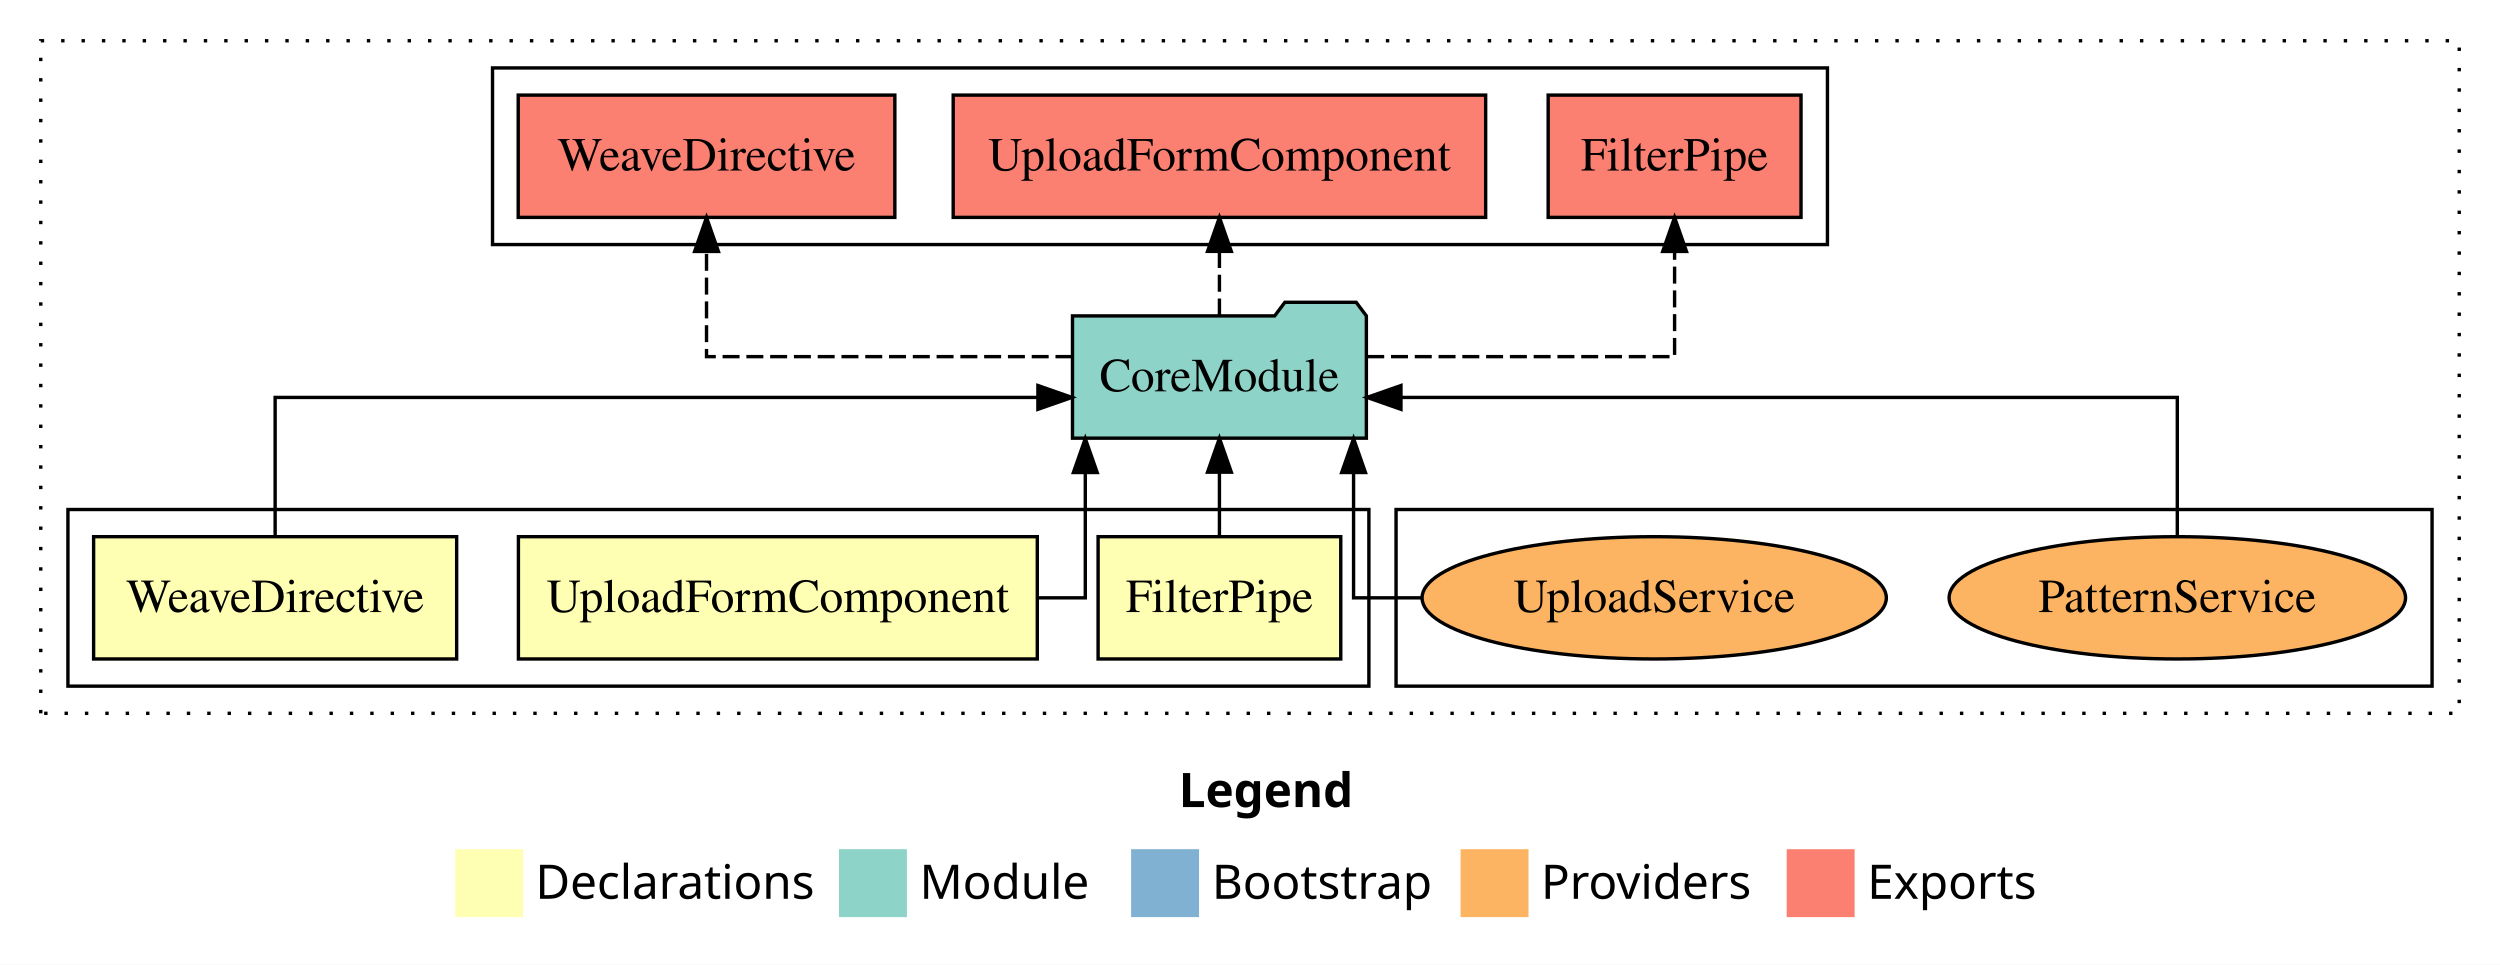
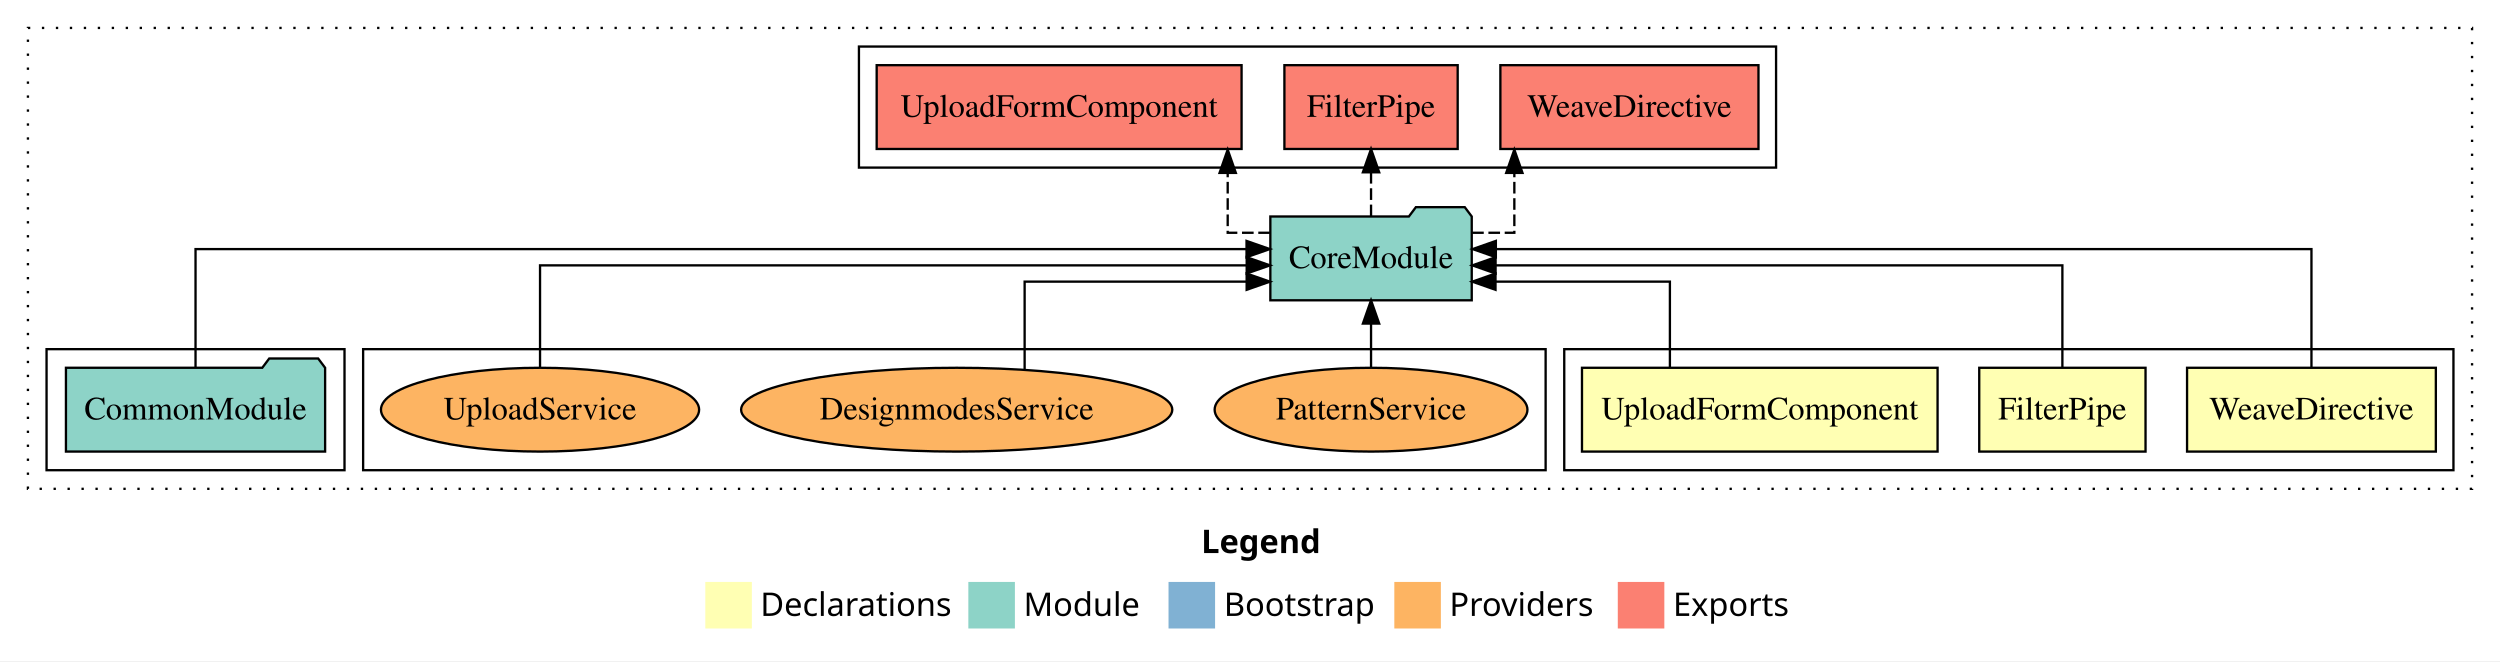
- <svg xmlns="http://www.w3.org/2000/svg" width="736pt" height="284pt" viewBox="0.00 0.00 736.00 284.00">
+ <svg xmlns="http://www.w3.org/2000/svg" width="1074pt" height="284pt" viewBox="0.00 0.00 1074.00 284.00">
  <g id="graph0" class="graph" transform="scale(1 1) rotate(0) translate(4 280)">
-     <polygon fill="white" stroke="transparent" points="-4,4 -4,-280 732,-280 732,4 -4,4" />
-     <text text-anchor="start" x="343.01" y="-42.4" font-family="sans-serif" font-weight="bold" font-size="14.00">Legend</text>
-     <polygon fill="#ffffb3" stroke="transparent" points="130,-10 130,-30 150,-30 150,-10 130,-10" />
-     <text text-anchor="start" x="153.63" y="-15.4" font-family="sans-serif" font-size="14.00">  Declarations</text>
-     <polygon fill="#8dd3c7" stroke="transparent" points="243,-10 243,-30 263,-30 263,-10 243,-10" />
-     <text text-anchor="start" x="266.73" y="-15.4" font-family="sans-serif" font-size="14.00">  Module</text>
-     <polygon fill="#80b1d3" stroke="transparent" points="329,-10 329,-30 349,-30 349,-10 329,-10" />
-     <text text-anchor="start" x="352.78" y="-15.4" font-family="sans-serif" font-size="14.00">  Bootstrap</text>
-     <polygon fill="#fdb462" stroke="transparent" points="426,-10 426,-30 446,-30 446,-10 426,-10" />
-     <text text-anchor="start" x="449.67" y="-15.4" font-family="sans-serif" font-size="14.00">  Providers</text>
-     <polygon fill="#fb8072" stroke="transparent" points="522,-10 522,-30 542,-30 542,-10 522,-10" />
-     <text text-anchor="start" x="545.73" y="-15.4" font-family="sans-serif" font-size="14.00">  Exports</text>
+     <polygon fill="white" stroke="transparent" points="-4,4 -4,-280 1070,-280 1070,4 -4,4" />
+     <text text-anchor="start" x="512.01" y="-42.4" font-family="sans-serif" font-weight="bold" font-size="14.00">Legend</text>
+     <polygon fill="#ffffb3" stroke="transparent" points="299,-10 299,-30 319,-30 319,-10 299,-10" />
+     <text text-anchor="start" x="322.63" y="-15.4" font-family="sans-serif" font-size="14.00">  Declarations</text>
+     <polygon fill="#8dd3c7" stroke="transparent" points="412,-10 412,-30 432,-30 432,-10 412,-10" />
+     <text text-anchor="start" x="435.73" y="-15.4" font-family="sans-serif" font-size="14.00">  Module</text>
+     <polygon fill="#80b1d3" stroke="transparent" points="498,-10 498,-30 518,-30 518,-10 498,-10" />
+     <text text-anchor="start" x="521.78" y="-15.4" font-family="sans-serif" font-size="14.00">  Bootstrap</text>
+     <polygon fill="#fdb462" stroke="transparent" points="595,-10 595,-30 615,-30 615,-10 595,-10" />
+     <text text-anchor="start" x="618.67" y="-15.4" font-family="sans-serif" font-size="14.00">  Providers</text>
+     <polygon fill="#fb8072" stroke="transparent" points="691,-10 691,-30 711,-30 711,-10 691,-10" />
+     <text text-anchor="start" x="714.73" y="-15.4" font-family="sans-serif" font-size="14.00">  Exports</text>
    <g id="clust1" class="cluster">
-       <polygon fill="none" stroke="black" stroke-dasharray="1,5" points="8,-70 8,-268 720,-268 720,-70 8,-70" />
+       <polygon fill="none" stroke="black" stroke-dasharray="1,5" points="8,-70 8,-268 1058,-268 1058,-70 8,-70" />
+     </g>
+     <g id="clust2" class="cluster">
+       <polygon fill="none" stroke="black" points="668,-78 668,-130 1050,-130 1050,-78 668,-78" />
    </g>
    <g id="clust9" class="cluster">
-       <polygon fill="none" stroke="black" points="407,-78 407,-130 712,-130 712,-78 407,-78" />
-     </g>
-     <g id="clust2" class="cluster">
-       <polygon fill="none" stroke="black" points="16,-78 16,-130 399,-130 399,-78 16,-78" />
+       <polygon fill="none" stroke="black" points="152,-78 152,-130 660,-130 660,-78 152,-78" />
    </g>
    <g id="clust7" class="cluster">
-       <polygon fill="none" stroke="black" points="141,-208 141,-260 534,-260 534,-208 141,-208" />
+       <polygon fill="none" stroke="black" points="365,-208 365,-260 759,-260 759,-208 365,-208" />
+     </g>
+     <g id="clust6" class="cluster">
+       <polygon fill="none" stroke="black" points="16,-78 16,-130 144,-130 144,-78 16,-78" />
    </g>
    <g id="node1" class="node">
-       <polygon fill="#ffffb3" stroke="black" points="390.72,-122 319.28,-122 319.28,-86 390.72,-86 390.72,-122" />
-       <text text-anchor="middle" x="355" y="-99.8" font-family="Times,serif" font-size="14.00">FilterPipe</text>
+       <polygon fill="#ffffb3" stroke="black" points="1042.44,-122 935.56,-122 935.56,-86 1042.44,-86 1042.44,-122" />
+       <text text-anchor="middle" x="989" y="-99.8" font-family="Times,serif" font-size="14.00">WeaveDirective</text>
    </g>
    <g id="node4" class="node">
-       <polygon fill="#8dd3c7" stroke="black" points="398.26,-187 395.26,-191 374.26,-191 371.26,-187 311.74,-187 311.74,-151 398.26,-151 398.26,-187" />
-       <text text-anchor="middle" x="355" y="-164.8" font-family="Times,serif" font-size="14.00">CoreModule</text>
+       <polygon fill="#8dd3c7" stroke="black" points="628.26,-187 625.26,-191 604.26,-191 601.26,-187 541.74,-187 541.74,-151 628.26,-151 628.26,-187" />
+       <text text-anchor="middle" x="585" y="-164.8" font-family="Times,serif" font-size="14.00">CoreModule</text>
    </g>
    <g id="edge1" class="edge">
-       <path fill="none" stroke="black" d="M355,-122.11C355,-122.11 355,-140.99 355,-140.99" />
-       <polygon fill="black" stroke="black" points="351.5,-140.99 355,-150.99 358.5,-140.99 351.5,-140.99" />
+       <path fill="none" stroke="black" d="M989,-122.13C989,-142.57 989,-173 989,-173 989,-173 638.62,-173 638.62,-173" />
+       <polygon fill="black" stroke="black" points="638.62,-169.5 628.62,-173 638.62,-176.5 638.62,-169.5" />
    </g>
    <g id="node2" class="node">
-       <polygon fill="#ffffb3" stroke="black" points="301.38,-122 148.62,-122 148.62,-86 301.38,-86 301.38,-122" />
-       <text text-anchor="middle" x="225" y="-99.8" font-family="Times,serif" font-size="14.00">UploadFormComponent</text>
+       <polygon fill="#ffffb3" stroke="black" points="917.72,-122 846.28,-122 846.28,-86 917.72,-86 917.72,-122" />
+       <text text-anchor="middle" x="882" y="-99.8" font-family="Times,serif" font-size="14.00">FilterPipe</text>
    </g>
    <g id="edge2" class="edge">
-       <path fill="none" stroke="black" d="M301.76,-104C310.02,-104 315.51,-104 315.51,-104 315.51,-104 315.51,-140.89 315.51,-140.89" />
-       <polygon fill="black" stroke="black" points="312.01,-140.89 315.51,-150.89 319.01,-140.89 312.01,-140.89" />
+       <path fill="none" stroke="black" d="M882,-122.27C882,-140.56 882,-166 882,-166 882,-166 638.5,-166 638.5,-166" />
+       <polygon fill="black" stroke="black" points="638.5,-162.5 628.5,-166 638.5,-169.5 638.5,-162.5" />
    </g>
    <g id="node3" class="node">
-       <polygon fill="#ffffb3" stroke="black" points="130.44,-122 23.56,-122 23.56,-86 130.44,-86 130.44,-122" />
-       <text text-anchor="middle" x="77" y="-99.8" font-family="Times,serif" font-size="14.00">WeaveDirective</text>
+       <polygon fill="#ffffb3" stroke="black" points="828.38,-122 675.62,-122 675.62,-86 828.38,-86 828.38,-122" />
+       <text text-anchor="middle" x="752" y="-99.8" font-family="Times,serif" font-size="14.00">UploadFormComponent</text>
    </g>
    <g id="edge3" class="edge">
-       <path fill="none" stroke="black" d="M77,-122.02C77,-139.37 77,-163 77,-163 77,-163 301.56,-163 301.56,-163" />
-       <polygon fill="black" stroke="black" points="301.56,-166.5 311.56,-163 301.56,-159.5 301.56,-166.5" />
+       <path fill="none" stroke="black" d="M713.39,-122.01C713.39,-138.05 713.39,-159 713.39,-159 713.39,-159 638.47,-159 638.47,-159" />
+       <polygon fill="black" stroke="black" points="638.47,-155.5 628.47,-159 638.47,-162.5 638.47,-155.5" />
+     </g>
+     <g id="node6" class="node">
+       <polygon fill="#fb8072" stroke="black" points="751.44,-252 640.56,-252 640.56,-216 751.44,-216 751.44,-252" />
+       <text text-anchor="middle" x="696" y="-229.8" font-family="Times,serif" font-size="14.00">WeaveDirective </text>
+     </g>
+     <g id="edge5" class="edge">
+       <path fill="none" stroke="black" stroke-dasharray="5,2" d="M628.42,-180C638.61,-180 646.56,-180 646.56,-180 646.56,-180 646.56,-205.72 646.56,-205.72" />
+       <polygon fill="black" stroke="black" points="643.06,-205.72 646.56,-215.72 650.06,-205.72 643.06,-205.72" />
+     </g>
+     <g id="node7" class="node">
+       <polygon fill="#fb8072" stroke="black" points="622.22,-252 547.78,-252 547.78,-216 622.22,-216 622.22,-252" />
+       <text text-anchor="middle" x="585" y="-229.8" font-family="Times,serif" font-size="14.00">FilterPipe </text>
+     </g>
+     <g id="edge6" class="edge">
+       <path fill="none" stroke="black" stroke-dasharray="5,2" d="M585,-187.11C585,-187.11 585,-205.99 585,-205.99" />
+       <polygon fill="black" stroke="black" points="581.5,-205.99 585,-215.99 588.5,-205.99 581.5,-205.99" />
+     </g>
+     <g id="node8" class="node">
+       <polygon fill="#fb8072" stroke="black" points="529.38,-252 372.62,-252 372.62,-216 529.38,-216 529.38,-252" />
+       <text text-anchor="middle" x="451" y="-229.8" font-family="Times,serif" font-size="14.00">UploadFormComponent </text>
+     </g>
+     <g id="edge7" class="edge">
+       <path fill="none" stroke="black" stroke-dasharray="5,2" d="M541.56,-180C531.38,-180 523.42,-180 523.42,-180 523.42,-180 523.42,-205.72 523.42,-205.72" />
+       <polygon fill="black" stroke="black" points="519.92,-205.72 523.42,-215.72 526.92,-205.72 519.92,-205.72" />
    </g>
    <g id="node5" class="node">
-       <polygon fill="#fb8072" stroke="black" points="526.22,-252 451.78,-252 451.78,-216 526.22,-216 526.22,-252" />
-       <text text-anchor="middle" x="489" y="-229.8" font-family="Times,serif" font-size="14.00">FilterPipe </text>
+       <polygon fill="#8dd3c7" stroke="black" points="135.67,-122 132.67,-126 111.67,-126 108.67,-122 24.33,-122 24.33,-86 135.67,-86 135.67,-122" />
+       <text text-anchor="middle" x="80" y="-99.8" font-family="Times,serif" font-size="14.00">CommonModule</text>
    </g>
    <g id="edge4" class="edge">
-       <path fill="none" stroke="black" stroke-dasharray="5,2" d="M398.51,-175C437.63,-175 489,-175 489,-175 489,-175 489,-205.98 489,-205.98" />
-       <polygon fill="black" stroke="black" points="485.5,-205.98 489,-215.98 492.5,-205.98 485.5,-205.98" />
-     </g>
-     <g id="node6" class="node">
-       <polygon fill="#fb8072" stroke="black" points="433.38,-252 276.62,-252 276.62,-216 433.38,-216 433.38,-252" />
-       <text text-anchor="middle" x="355" y="-229.8" font-family="Times,serif" font-size="14.00">UploadFormComponent </text>
-     </g>
-     <g id="edge5" class="edge">
-       <path fill="none" stroke="black" stroke-dasharray="5,2" d="M355,-187.11C355,-187.11 355,-205.99 355,-205.99" />
-       <polygon fill="black" stroke="black" points="351.5,-205.99 355,-215.99 358.5,-205.99 351.5,-205.99" />
-     </g>
-     <g id="node7" class="node">
-       <polygon fill="#fb8072" stroke="black" points="259.44,-252 148.56,-252 148.56,-216 259.44,-216 259.44,-252" />
-       <text text-anchor="middle" x="204" y="-229.8" font-family="Times,serif" font-size="14.00">WeaveDirective </text>
-     </g>
-     <g id="edge6" class="edge">
-       <path fill="none" stroke="black" stroke-dasharray="5,2" d="M311.73,-175C267.11,-175 204,-175 204,-175 204,-175 204,-205.98 204,-205.98" />
-       <polygon fill="black" stroke="black" points="200.5,-205.98 204,-215.98 207.5,-205.98 200.5,-205.98" />
-     </g>
-     <g id="node8" class="node">
-       <ellipse fill="#fdb462" stroke="black" cx="637" cy="-104" rx="67.19" ry="18" />
-       <text text-anchor="middle" x="637" y="-99.8" font-family="Times,serif" font-size="14.00">PatternService</text>
-     </g>
-     <g id="edge7" class="edge">
-       <path fill="none" stroke="black" d="M637,-122.02C637,-139.37 637,-163 637,-163 637,-163 408.44,-163 408.44,-163" />
-       <polygon fill="black" stroke="black" points="408.44,-159.5 398.44,-163 408.44,-166.5 408.44,-159.5" />
+       <path fill="none" stroke="black" d="M80,-122.13C80,-142.57 80,-173 80,-173 80,-173 531.51,-173 531.51,-173" />
+       <polygon fill="black" stroke="black" points="531.51,-176.5 541.51,-173 531.51,-169.5 531.51,-176.5" />
    </g>
    <g id="node9" class="node">
-       <ellipse fill="#fdb462" stroke="black" cx="483" cy="-104" rx="68.34" ry="18" />
-       <text text-anchor="middle" x="483" y="-99.8" font-family="Times,serif" font-size="14.00">UploadService</text>
+       <ellipse fill="#fdb462" stroke="black" cx="585" cy="-104" rx="67.19" ry="18" />
+       <text text-anchor="middle" x="585" y="-99.8" font-family="Times,serif" font-size="14.00">PatternService</text>
    </g>
    <g id="edge8" class="edge">
-       <path fill="none" stroke="black" d="M414.58,-104C402.92,-104 394.49,-104 394.49,-104 394.49,-104 394.49,-140.89 394.49,-140.89" />
-       <polygon fill="black" stroke="black" points="390.99,-140.89 394.49,-150.89 397.99,-140.89 390.99,-140.89" />
+       <path fill="none" stroke="black" d="M585,-122.11C585,-122.11 585,-140.99 585,-140.99" />
+       <polygon fill="black" stroke="black" points="581.5,-140.99 585,-150.99 588.5,-140.99 581.5,-140.99" />
+     </g>
+     <g id="node10" class="node">
+       <ellipse fill="#fdb462" stroke="black" cx="407" cy="-104" rx="92.62" ry="18" />
+       <text text-anchor="middle" x="407" y="-99.8" font-family="Times,serif" font-size="14.00">DesignmodesService</text>
+     </g>
+     <g id="edge9" class="edge">
+       <path fill="none" stroke="black" d="M436.18,-121.1C436.18,-137.25 436.18,-159 436.18,-159 436.18,-159 531.56,-159 531.56,-159" />
+       <polygon fill="black" stroke="black" points="531.56,-162.5 541.56,-159 531.56,-155.5 531.56,-162.5" />
+     </g>
+     <g id="node11" class="node">
+       <ellipse fill="#fdb462" stroke="black" cx="228" cy="-104" rx="68.34" ry="18" />
+       <text text-anchor="middle" x="228" y="-99.8" font-family="Times,serif" font-size="14.00">UploadService</text>
+     </g>
+     <g id="edge10" class="edge">
+       <path fill="none" stroke="black" d="M228,-122.27C228,-140.56 228,-166 228,-166 228,-166 531.58,-166 531.58,-166" />
+       <polygon fill="black" stroke="black" points="531.58,-169.5 541.58,-166 531.58,-162.5 531.58,-169.5" />
    </g>
  </g>
</svg>
